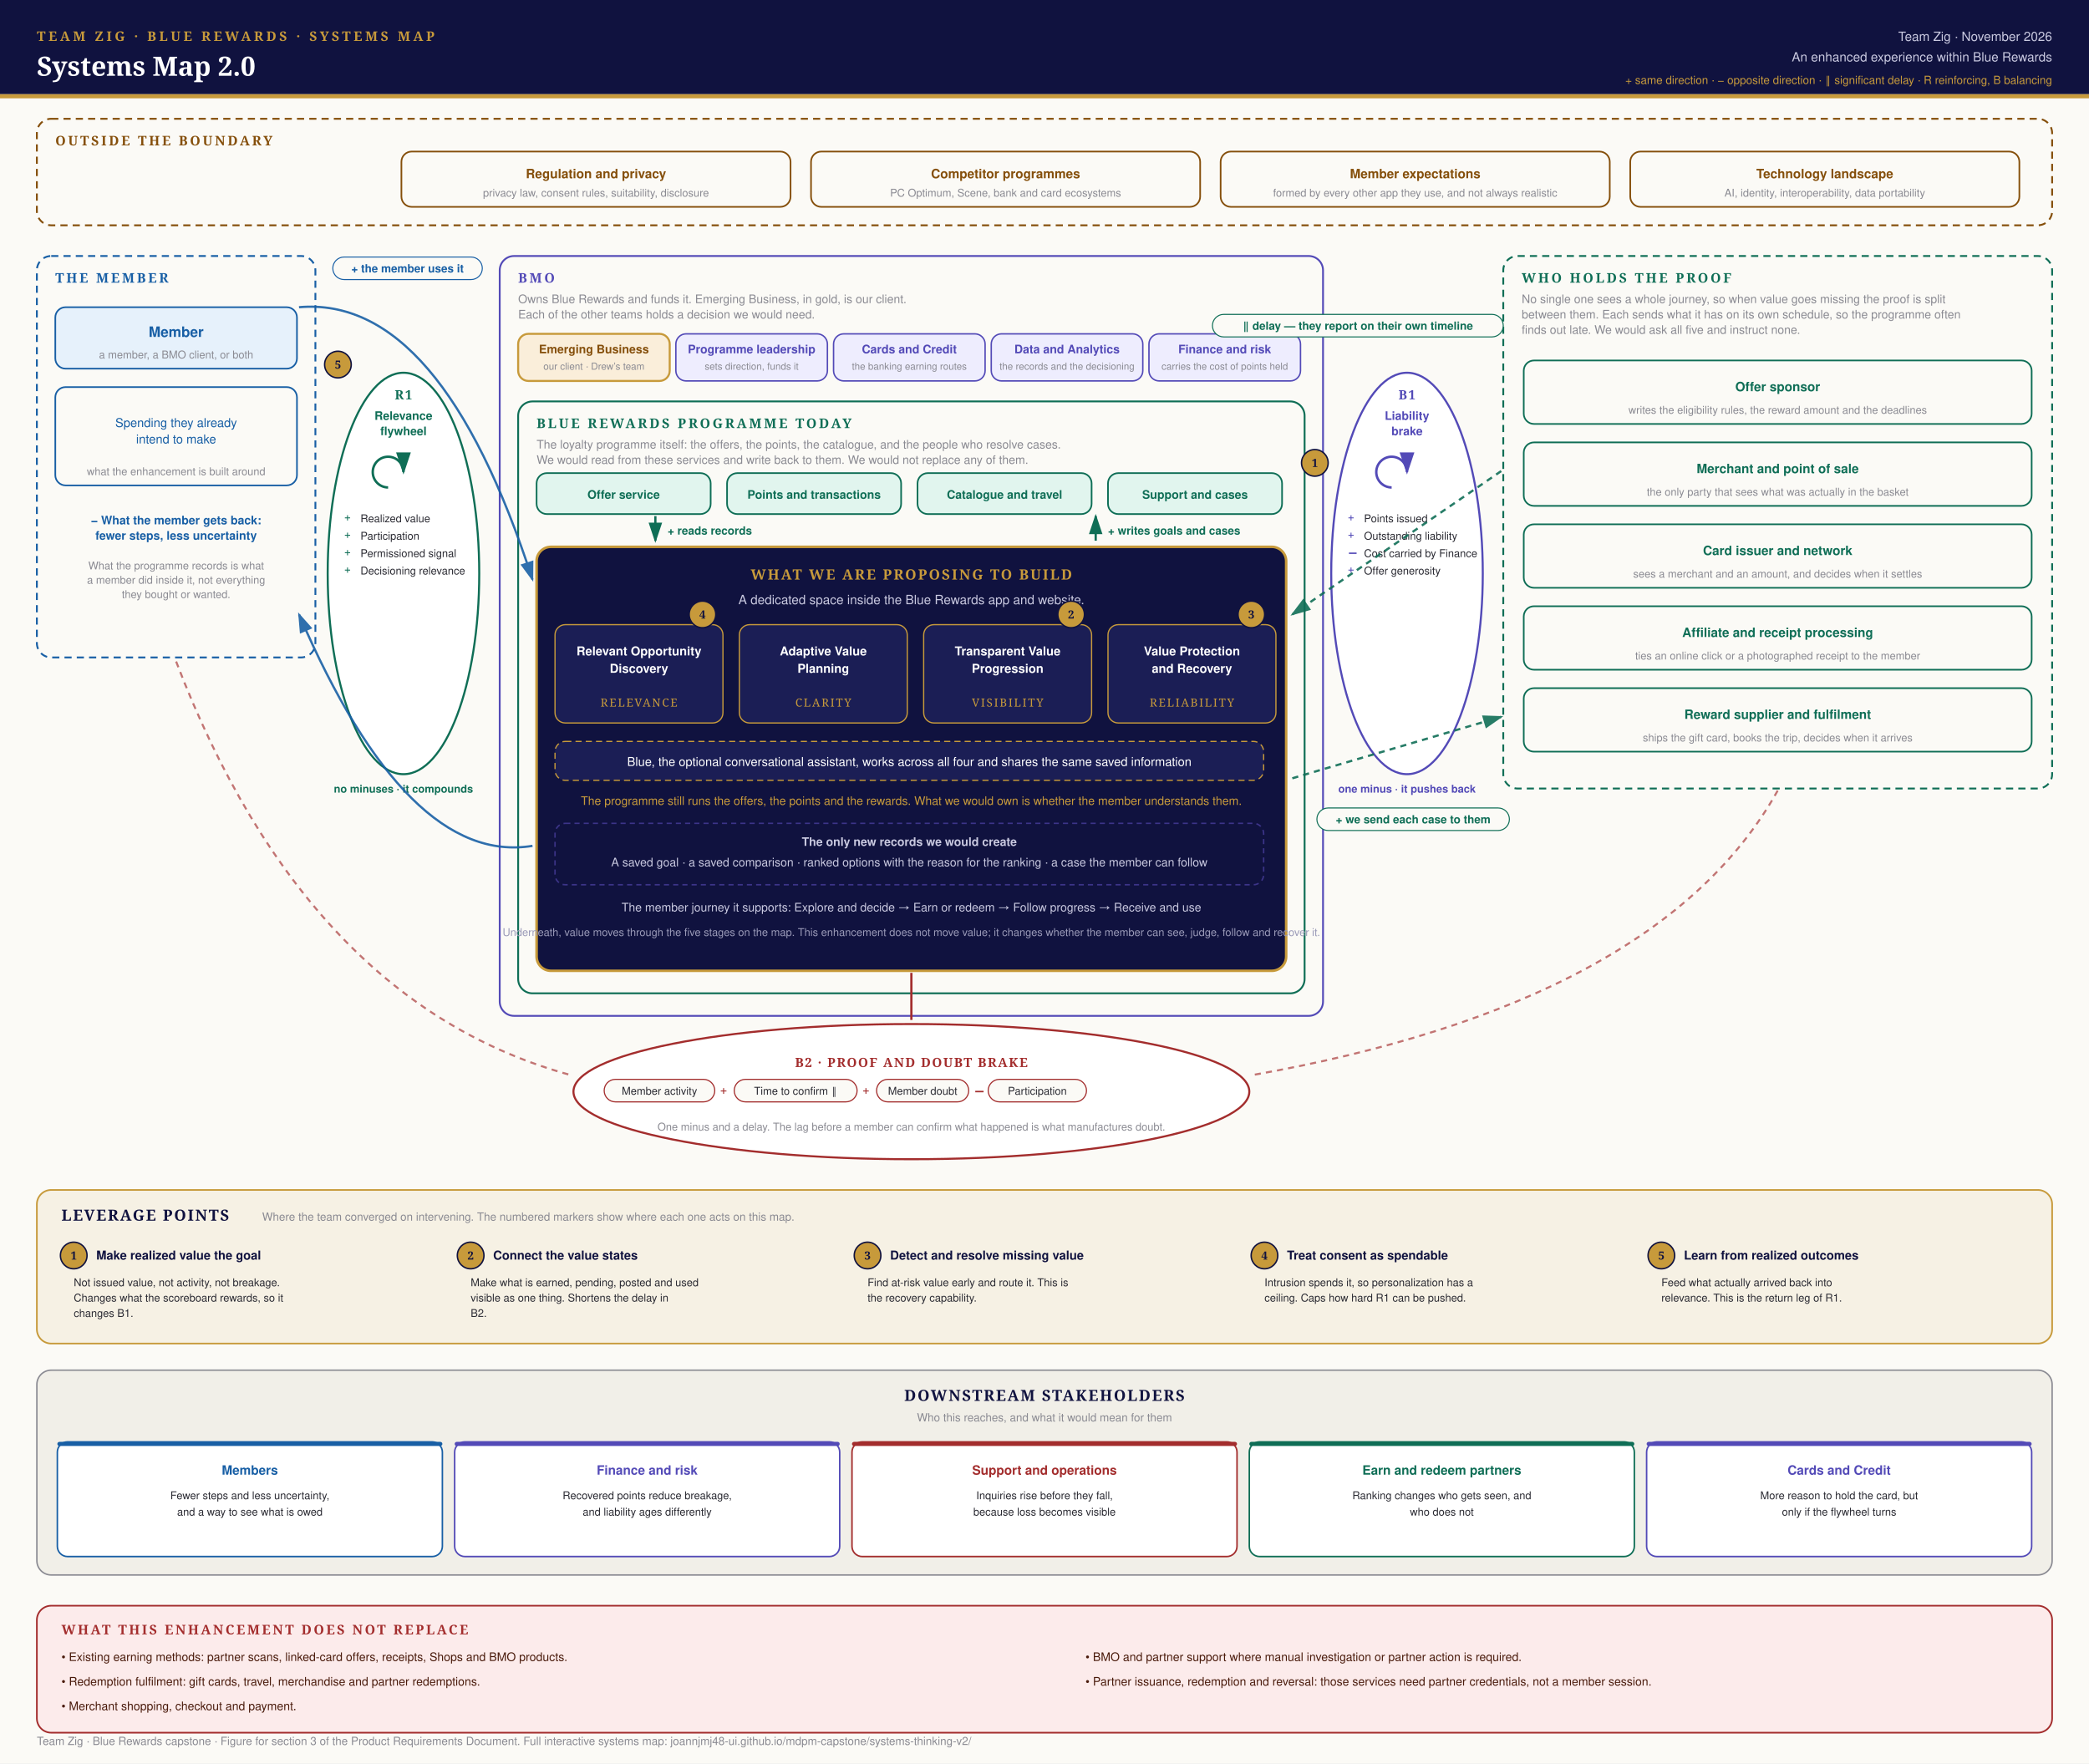
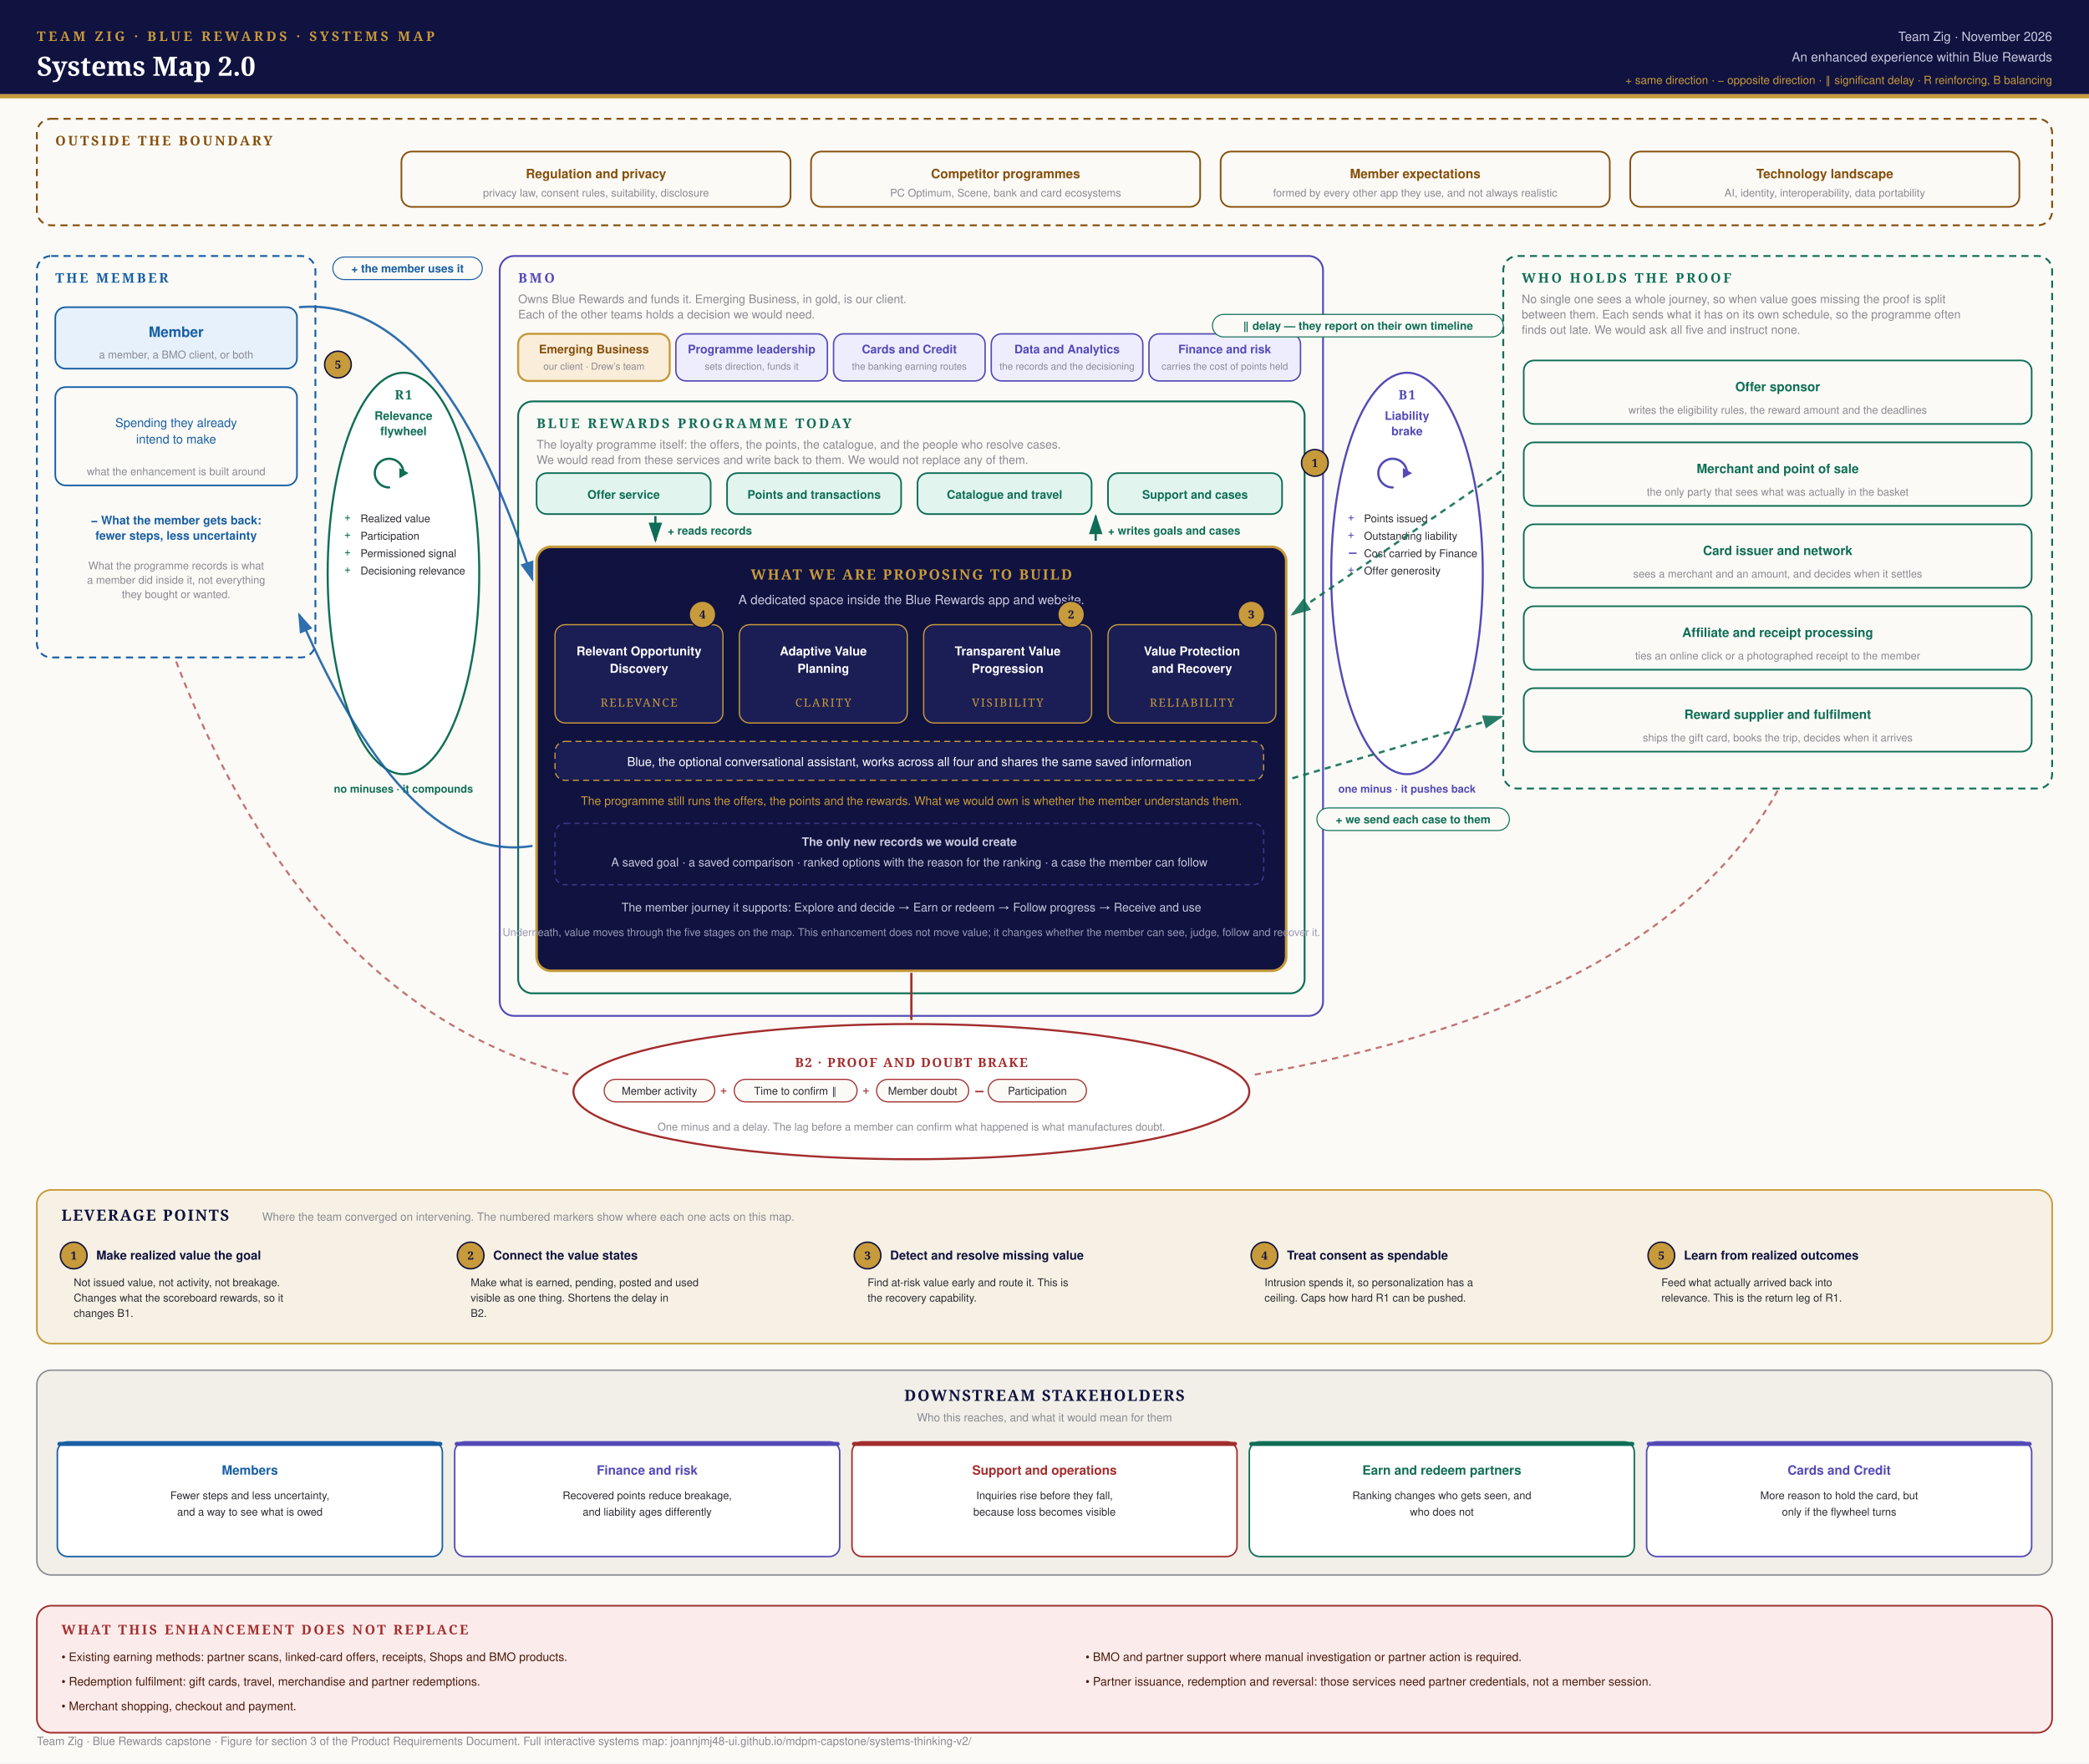
<svg xmlns="http://www.w3.org/2000/svg" width="2040" height="1722" viewBox="0 0 2040 1722">
  <defs>
    <marker id="ar_185FA5" markerWidth="10" markerHeight="10" refX="8" refY="3" orient="auto" markerUnits="strokeWidth">
      <path d="M0,0 L9,3 L0,6 Z" fill="#185FA5" />
    </marker>
    <marker id="ar_534AB7" markerWidth="10" markerHeight="10" refX="8" refY="3" orient="auto" markerUnits="strokeWidth">
      <path d="M0,0 L9,3 L0,6 Z" fill="#534AB7" />
    </marker>
    <marker id="ar_0F6E56" markerWidth="10" markerHeight="10" refX="8" refY="3" orient="auto" markerUnits="strokeWidth">
      <path d="M0,0 L9,3 L0,6 Z" fill="#0F6E56" />
    </marker>
    <marker id="ar_854F0B" markerWidth="10" markerHeight="10" refX="8" refY="3" orient="auto" markerUnits="strokeWidth">
      <path d="M0,0 L9,3 L0,6 Z" fill="#854F0B" />
    </marker>
    <marker id="ar_8a8a92" markerWidth="10" markerHeight="10" refX="8" refY="3" orient="auto" markerUnits="strokeWidth">
      <path d="M0,0 L9,3 L0,6 Z" fill="#8a8a92" />
    </marker>
    <marker id="ar_C79A3B" markerWidth="10" markerHeight="10" refX="8" refY="3" orient="auto" markerUnits="strokeWidth">
      <path d="M0,0 L9,3 L0,6 Z" fill="#C79A3B" />
    </marker>
    <marker id="ar_10123f" markerWidth="10" markerHeight="10" refX="8" refY="3" orient="auto" markerUnits="strokeWidth">
      <path d="M0,0 L9,3 L0,6 Z" fill="#10123f" />
    </marker>
  </defs>
  <rect width="2040" height="1722" fill="#fbfaf6" />
  <rect width="2040" height="92" fill="#10123f" />
  <rect y="92" width="2040" height="4" fill="#C79A3B" />
  <text x="36" y="40" font-family="Georgia,serif" font-size="13" fill="#C79A3B" letter-spacing="2.8" font-weight="700">TEAM ZIG  ·  BLUE REWARDS  ·  SYSTEMS MAP</text>
  <text x="36" y="74" font-family="Georgia,serif" font-size="26" fill="#ffffff" font-weight="700">Systems Map 2.0</text>
  <text x="2004" y="40" text-anchor="end" font-family="Helvetica,Arial,sans-serif" font-size="12.5" fill="#c9c9e0">Team Zig · November 2026</text>
  <text x="2004" y="60" text-anchor="end" font-family="Helvetica,Arial,sans-serif" font-size="12.5" fill="#c9c9e0">An enhanced experience within Blue Rewards</text>
  <text x="2004" y="82" text-anchor="end" font-family="Helvetica,Arial,sans-serif" font-size="11" fill="#C79A3B">+ same direction · − opposite direction · ‖ significant delay · R reinforcing, B balancing</text>
  <g transform="translate(0,0)">
    <rect x="36" y="116" width="1968" height="104" rx="14" fill="none" stroke="#854F0B" stroke-width="1.8" stroke-dasharray="7 5" />
    <text x="54" y="142" font-family="Georgia,serif" font-size="13" fill="#854F0B" font-weight="700" letter-spacing="2.2">OUTSIDE THE BOUNDARY</text>
    <rect x="392" y="148" width="380" height="54" rx="10" fill="#fbfaf6" stroke="#854F0B" stroke-width="1.6" />
    <text x="582.0" y="174.0" text-anchor="middle" font-family="Helvetica,Arial,sans-serif" font-size="12.5" fill="#854F0B" font-weight="700">Regulation and privacy</text>
    <text x="582.0" y="192" text-anchor="middle" font-family="Helvetica,Arial,sans-serif" font-size="10.5" fill="#8a8a92">privacy law, consent rules, suitability, disclosure</text>
    <rect x="792" y="148" width="380" height="54" rx="10" fill="#fbfaf6" stroke="#854F0B" stroke-width="1.6" />
    <text x="982.0" y="174.0" text-anchor="middle" font-family="Helvetica,Arial,sans-serif" font-size="12.5" fill="#854F0B" font-weight="700">Competitor programmes</text>
    <text x="982.0" y="192" text-anchor="middle" font-family="Helvetica,Arial,sans-serif" font-size="10.5" fill="#8a8a92">PC Optimum, Scene, bank and card ecosystems</text>
    <rect x="1192" y="148" width="380" height="54" rx="10" fill="#fbfaf6" stroke="#854F0B" stroke-width="1.6" />
    <text x="1382.0" y="174.0" text-anchor="middle" font-family="Helvetica,Arial,sans-serif" font-size="12.5" fill="#854F0B" font-weight="700">Member expectations</text>
    <text x="1382.0" y="192" text-anchor="middle" font-family="Helvetica,Arial,sans-serif" font-size="10.5" fill="#8a8a92">formed by every other app they use, and not always realistic</text>
    <rect x="1592" y="148" width="380" height="54" rx="10" fill="#fbfaf6" stroke="#854F0B" stroke-width="1.6" />
    <text x="1782.0" y="174.0" text-anchor="middle" font-family="Helvetica,Arial,sans-serif" font-size="12.5" fill="#854F0B" font-weight="700">Technology landscape</text>
    <text x="1782.0" y="192" text-anchor="middle" font-family="Helvetica,Arial,sans-serif" font-size="10.5" fill="#8a8a92">AI, identity, interoperability, data portability</text>
    <rect x="36" y="250" width="272" height="392" rx="14" fill="none" stroke="#185FA5" stroke-width="1.8" stroke-dasharray="7 5" />
    <text x="54" y="276" font-family="Georgia,serif" font-size="13" fill="#185FA5" font-weight="700" letter-spacing="2.2">THE MEMBER</text>
    <rect x="54" y="300" width="236" height="60" rx="10" fill="#E6F1FB" stroke="#185FA5" stroke-width="1.6" />
    <text x="172.0" y="329.0" text-anchor="middle" font-family="Helvetica,Arial,sans-serif" font-size="14" fill="#185FA5" font-weight="700">Member</text>
    <text x="172.0" y="350" text-anchor="middle" font-family="Helvetica,Arial,sans-serif" font-size="10.5" fill="#8a8a92">a member, a BMO client, or both</text>
    <rect x="54" y="378" width="236" height="96" rx="10" fill="#fbfaf6" stroke="#185FA5" stroke-width="1.6" />
    <text x="172.0" y="417.0" text-anchor="middle" font-family="Helvetica,Arial,sans-serif" font-size="12" fill="#185FA5" font-weight="400">Spending they already</text>
    <text x="172.0" y="433.0" text-anchor="middle" font-family="Helvetica,Arial,sans-serif" font-size="12" fill="#185FA5" font-weight="400">intend to make</text>
    <text x="172.0" y="464" text-anchor="middle" font-family="Helvetica,Arial,sans-serif" font-size="10.5" fill="#8a8a92">what the enhancement is built around</text>
    <text x="172" y="512" text-anchor="middle" font-family="Helvetica,Arial,sans-serif" font-size="11.5" fill="#185FA5" font-weight="700">−  What the member gets back:</text>
    <text x="172" y="527" text-anchor="middle" font-family="Helvetica,Arial,sans-serif" font-size="11.5" fill="#185FA5" font-weight="700">fewer steps, less uncertainty</text>
    <text x="172" y="556" text-anchor="middle" font-family="Helvetica,Arial,sans-serif" font-size="10.5" fill="#8a8a92">What the programme records is what</text>
    <text x="172" y="570" text-anchor="middle" font-family="Helvetica,Arial,sans-serif" font-size="10.5" fill="#8a8a92">a member did inside it, not everything</text>
    <text x="172" y="584" text-anchor="middle" font-family="Helvetica,Arial,sans-serif" font-size="10.5" fill="#8a8a92">they bought or wanted.</text>
    <ellipse cx="394" cy="560" rx="74" ry="196" fill="#ffffff" stroke="#0F6E56" stroke-width="2" />
    <text x="394" y="390" text-anchor="middle" font-family="Georgia,serif" font-size="12.5" fill="#0F6E56" font-weight="700" letter-spacing="1.2">R1</text>
    <text x="394" y="410" text-anchor="middle" font-family="Helvetica,Arial,sans-serif" font-size="11.5" fill="#0F6E56" font-weight="700">Relevance</text>
    <text x="394" y="425" text-anchor="middle" font-family="Helvetica,Arial,sans-serif" font-size="11.5" fill="#0F6E56" font-weight="700">flywheel</text>
-     <path d="M379,476 A 15 15 0 1 1 394,461" fill="none" stroke="#0F6E56" stroke-width="2.4" marker-end="url(#ar_0F6E56)" />
+     <path d="M380,476 A 14 14 0 1 1 394,462" fill="none" stroke="#0F6E56" stroke-width="2.2" stroke-linecap="round" />
+     <path d="M390,457 L399,462 L390,467 Z" fill="#0F6E56" />
    <text x="336" y="510" font-family="Georgia,serif" font-size="12" fill="#0F6E56" font-weight="700">+</text>
    <text x="352" y="510" font-family="Helvetica,Arial,sans-serif" font-size="10.5" fill="#2b2b33">Realized value</text>
    <text x="336" y="527" font-family="Georgia,serif" font-size="12" fill="#0F6E56" font-weight="700">+</text>
    <text x="352" y="527" font-family="Helvetica,Arial,sans-serif" font-size="10.5" fill="#2b2b33">Participation</text>
    <text x="336" y="544" font-family="Georgia,serif" font-size="12" fill="#0F6E56" font-weight="700">+</text>
    <text x="352" y="544" font-family="Helvetica,Arial,sans-serif" font-size="10.5" fill="#2b2b33">Permissioned signal</text>
    <text x="336" y="561" font-family="Georgia,serif" font-size="12" fill="#0F6E56" font-weight="700">+</text>
    <text x="352" y="561" font-family="Helvetica,Arial,sans-serif" font-size="10.5" fill="#2b2b33">Decisioning relevance</text>
    <text x="394" y="774" text-anchor="middle" font-family="Helvetica,Arial,sans-serif" font-size="10.5" fill="#0F6E56" font-weight="700">no minuses · it compounds</text>
    <rect x="488" y="250" width="804" height="742" rx="14" fill="none" stroke="#534AB7" stroke-width="1.8" />
    <text x="506" y="276" font-family="Georgia,serif" font-size="13" fill="#534AB7" font-weight="700" letter-spacing="2.2">BMO</text>
    <text x="506" y="296" font-family="Helvetica,Arial,sans-serif" font-size="11.5" fill="#8a8a92">Owns Blue Rewards and funds it. Emerging Business, in gold, is our client.</text>
    <text x="506" y="311" font-family="Helvetica,Arial,sans-serif" font-size="11.5" fill="#8a8a92">Each of the other teams holds a decision we would need.</text>
    <rect x="506" y="326" width="148" height="46" rx="10" fill="#FAEEDA" stroke="#C79A3B" stroke-width="2" />
    <text x="580" y="345" text-anchor="middle" font-family="Helvetica,Arial,sans-serif" font-size="11.5" fill="#854F0B" font-weight="700">Emerging Business</text>
    <text x="580" y="361" text-anchor="middle" font-family="Helvetica,Arial,sans-serif" font-size="9.5" fill="#8a8a92">our client · Drew’s team</text>
    <rect x="660" y="326" width="148" height="46" rx="10" fill="#EEEDFE" stroke="#534AB7" stroke-width="1.4" />
    <text x="734" y="345" text-anchor="middle" font-family="Helvetica,Arial,sans-serif" font-size="11.5" fill="#534AB7" font-weight="700">Programme leadership</text>
    <text x="734" y="361" text-anchor="middle" font-family="Helvetica,Arial,sans-serif" font-size="9.5" fill="#8a8a92">sets direction, funds it</text>
    <rect x="814" y="326" width="148" height="46" rx="10" fill="#EEEDFE" stroke="#534AB7" stroke-width="1.4" />
    <text x="888" y="345" text-anchor="middle" font-family="Helvetica,Arial,sans-serif" font-size="11.5" fill="#534AB7" font-weight="700">Cards and Credit</text>
    <text x="888" y="361" text-anchor="middle" font-family="Helvetica,Arial,sans-serif" font-size="9.5" fill="#8a8a92">the banking earning routes</text>
    <rect x="968" y="326" width="148" height="46" rx="10" fill="#EEEDFE" stroke="#534AB7" stroke-width="1.4" />
    <text x="1042" y="345" text-anchor="middle" font-family="Helvetica,Arial,sans-serif" font-size="11.5" fill="#534AB7" font-weight="700">Data and Analytics</text>
    <text x="1042" y="361" text-anchor="middle" font-family="Helvetica,Arial,sans-serif" font-size="9.5" fill="#8a8a92">the records and the decisioning</text>
    <rect x="1122" y="326" width="148" height="46" rx="10" fill="#EEEDFE" stroke="#534AB7" stroke-width="1.4" />
    <text x="1196" y="345" text-anchor="middle" font-family="Helvetica,Arial,sans-serif" font-size="11.5" fill="#534AB7" font-weight="700">Finance and risk</text>
    <text x="1196" y="361" text-anchor="middle" font-family="Helvetica,Arial,sans-serif" font-size="9.5" fill="#8a8a92">carries the cost of points held</text>
    <rect x="506" y="392" width="768" height="578" rx="14" fill="none" stroke="#0F6E56" stroke-width="1.8" />
    <text x="524" y="418" font-family="Georgia,serif" font-size="13" fill="#0F6E56" font-weight="700" letter-spacing="2.2">BLUE REWARDS PROGRAMME TODAY</text>
    <text x="524" y="438" font-family="Helvetica,Arial,sans-serif" font-size="11.5" fill="#8a8a92">The loyalty programme itself: the offers, the points, the catalogue, and the people who resolve cases.</text>
    <text x="524" y="453" font-family="Helvetica,Arial,sans-serif" font-size="11.5" fill="#8a8a92">We would read from these services and write back to them. We would not replace any of them.</text>
    <rect x="524" y="462" width="170" height="40" rx="10" fill="#E1F5EE" stroke="#0F6E56" stroke-width="1.6" />
    <text x="609.0" y="487.0" text-anchor="middle" font-family="Helvetica,Arial,sans-serif" font-size="11.5" fill="#0F6E56" font-weight="700">Offer service</text>
    <rect x="710" y="462" width="170" height="40" rx="10" fill="#E1F5EE" stroke="#0F6E56" stroke-width="1.6" />
    <text x="795.0" y="487.0" text-anchor="middle" font-family="Helvetica,Arial,sans-serif" font-size="11.5" fill="#0F6E56" font-weight="700">Points and transactions</text>
    <rect x="896" y="462" width="170" height="40" rx="10" fill="#E1F5EE" stroke="#0F6E56" stroke-width="1.6" />
    <text x="981.0" y="487.0" text-anchor="middle" font-family="Helvetica,Arial,sans-serif" font-size="11.5" fill="#0F6E56" font-weight="700">Catalogue and travel</text>
    <rect x="1082" y="462" width="170" height="40" rx="10" fill="#E1F5EE" stroke="#0F6E56" stroke-width="1.6" />
    <text x="1167.0" y="487.0" text-anchor="middle" font-family="Helvetica,Arial,sans-serif" font-size="11.5" fill="#0F6E56" font-weight="700">Support and cases</text>
    <rect x="524" y="534" width="732" height="414" rx="14" fill="#10123f" stroke="#C79A3B" stroke-width="2.5" />
    <text x="890" y="566" text-anchor="middle" font-family="Georgia,serif" font-size="14" fill="#C79A3B" font-weight="700" letter-spacing="1.6">WHAT WE ARE PROPOSING TO BUILD</text>
    <text x="890" y="590" text-anchor="middle" font-family="Helvetica,Arial,sans-serif" font-size="12.5" fill="#c9c9e0">A dedicated space inside the Blue Rewards app and website.</text>
    <rect x="542" y="610" width="164" height="96" rx="10" fill="#1b1e55" stroke="#C79A3B" stroke-width="1.2" />
    <text x="624" y="640" text-anchor="middle" font-family="Helvetica,Arial,sans-serif" font-size="12" fill="#ffffff" font-weight="700">Relevant Opportunity</text>
    <text x="624" y="657" text-anchor="middle" font-family="Helvetica,Arial,sans-serif" font-size="12" fill="#ffffff" font-weight="700">Discovery</text>
    <text x="624" y="690" text-anchor="middle" font-family="Georgia,serif" font-size="11" fill="#C79A3B" letter-spacing="1.4">RELEVANCE</text>
    <rect x="722" y="610" width="164" height="96" rx="10" fill="#1b1e55" stroke="#C79A3B" stroke-width="1.2" />
    <text x="804" y="640" text-anchor="middle" font-family="Helvetica,Arial,sans-serif" font-size="12" fill="#ffffff" font-weight="700">Adaptive Value</text>
    <text x="804" y="657" text-anchor="middle" font-family="Helvetica,Arial,sans-serif" font-size="12" fill="#ffffff" font-weight="700">Planning</text>
    <text x="804" y="690" text-anchor="middle" font-family="Georgia,serif" font-size="11" fill="#C79A3B" letter-spacing="1.4">CLARITY</text>
    <rect x="902" y="610" width="164" height="96" rx="10" fill="#1b1e55" stroke="#C79A3B" stroke-width="1.2" />
    <text x="984" y="640" text-anchor="middle" font-family="Helvetica,Arial,sans-serif" font-size="12" fill="#ffffff" font-weight="700">Transparent Value</text>
    <text x="984" y="657" text-anchor="middle" font-family="Helvetica,Arial,sans-serif" font-size="12" fill="#ffffff" font-weight="700">Progression</text>
    <text x="984" y="690" text-anchor="middle" font-family="Georgia,serif" font-size="11" fill="#C79A3B" letter-spacing="1.4">VISIBILITY</text>
    <rect x="1082" y="610" width="164" height="96" rx="10" fill="#1b1e55" stroke="#C79A3B" stroke-width="1.2" />
    <text x="1164" y="640" text-anchor="middle" font-family="Helvetica,Arial,sans-serif" font-size="12" fill="#ffffff" font-weight="700">Value Protection</text>
    <text x="1164" y="657" text-anchor="middle" font-family="Helvetica,Arial,sans-serif" font-size="12" fill="#ffffff" font-weight="700">and Recovery</text>
    <text x="1164" y="690" text-anchor="middle" font-family="Georgia,serif" font-size="11" fill="#C79A3B" letter-spacing="1.4">RELIABILITY</text>
    <rect x="542" y="724" width="692" height="38" rx="10" fill="#1b1e55" stroke="#C79A3B" stroke-width="1.2" stroke-dasharray="6 4" />
    <text x="888" y="748" text-anchor="middle" font-family="Helvetica,Arial,sans-serif" font-size="12" fill="#ffffff">Blue, the optional conversational assistant, works across all four and shares the same saved information</text>
    <text x="890" y="786" text-anchor="middle" font-family="Helvetica,Arial,sans-serif" font-size="11.5" fill="#C79A3B">The programme still runs the offers, the points and the rewards. What we would own is whether the member understands them.</text>
    <rect x="542" y="804" width="692" height="60" rx="10" fill="none" stroke="#3C3489" stroke-width="1.4" stroke-dasharray="5 4" />
    <text x="888" y="826" text-anchor="middle" font-family="Helvetica,Arial,sans-serif" font-size="11.5" fill="#c9c9e0" font-weight="700">The only new records we would create</text>
    <text x="888" y="846" text-anchor="middle" font-family="Helvetica,Arial,sans-serif" font-size="11.5" fill="#c9c9e0">A saved goal · a saved comparison · ranked options with the reason for the ranking · a case the member can follow</text>
    <text x="890" y="890" text-anchor="middle" font-family="Helvetica,Arial,sans-serif" font-size="11.5" fill="#c9c9e0">The member journey it supports:  Explore and decide  →  Earn or redeem  →  Follow progress  →  Receive and use</text>
    <text x="890" y="914" text-anchor="middle" font-family="Helvetica,Arial,sans-serif" font-size="10.5" fill="#9a9ab8">Underneath, value moves through the five stages on the map. This enhancement does not move value; it changes whether the member can see, judge, follow and recover it.</text>
    <ellipse cx="1374" cy="560" rx="74" ry="196" fill="#ffffff" stroke="#534AB7" stroke-width="2" />
    <text x="1374" y="390" text-anchor="middle" font-family="Georgia,serif" font-size="12.5" fill="#534AB7" font-weight="700" letter-spacing="1.2">B1</text>
    <text x="1374" y="410" text-anchor="middle" font-family="Helvetica,Arial,sans-serif" font-size="11.5" fill="#534AB7" font-weight="700">Liability</text>
    <text x="1374" y="425" text-anchor="middle" font-family="Helvetica,Arial,sans-serif" font-size="11.5" fill="#534AB7" font-weight="700">brake</text>
-     <path d="M1359,476 A 15 15 0 1 1 1374,461" fill="none" stroke="#534AB7" stroke-width="2.4" marker-end="url(#ar_534AB7)" />
+     <path d="M1360,476 A 14 14 0 1 1 1374,462" fill="none" stroke="#534AB7" stroke-width="2.2" stroke-linecap="round" />
+     <path d="M1370,457 L1379,462 L1370,467 Z" fill="#534AB7" />
    <text x="1316" y="510" font-family="Georgia,serif" font-size="12" fill="#534AB7" font-weight="700">+</text>
    <text x="1332" y="510" font-family="Helvetica,Arial,sans-serif" font-size="10.5" fill="#2b2b33">Points issued</text>
    <text x="1316" y="527" font-family="Georgia,serif" font-size="12" fill="#534AB7" font-weight="700">+</text>
    <text x="1332" y="527" font-family="Helvetica,Arial,sans-serif" font-size="10.5" fill="#2b2b33">Outstanding liability</text>
    <text x="1316" y="544" font-family="Georgia,serif" font-size="12" fill="#534AB7" font-weight="700">−</text>
    <text x="1332" y="544" font-family="Helvetica,Arial,sans-serif" font-size="10.5" fill="#2b2b33">Cost carried by Finance</text>
    <text x="1316" y="561" font-family="Georgia,serif" font-size="12" fill="#534AB7" font-weight="700">+</text>
    <text x="1332" y="561" font-family="Helvetica,Arial,sans-serif" font-size="10.5" fill="#2b2b33">Offer generosity</text>
    <text x="1374" y="774" text-anchor="middle" font-family="Helvetica,Arial,sans-serif" font-size="10.5" fill="#534AB7" font-weight="700">one minus · it pushes back</text>
    <rect x="1468" y="250" width="536" height="520" rx="14" fill="none" stroke="#0F6E56" stroke-width="1.8" stroke-dasharray="7 5" />
    <text x="1486" y="276" font-family="Georgia,serif" font-size="13" fill="#0F6E56" font-weight="700" letter-spacing="2.2">WHO HOLDS THE PROOF</text>
    <text x="1486" y="296" font-family="Helvetica,Arial,sans-serif" font-size="11.5" fill="#8a8a92">No single one sees a whole journey, so when value goes missing the proof is split</text>
    <text x="1486" y="311" font-family="Helvetica,Arial,sans-serif" font-size="11.5" fill="#8a8a92">between them. Each sends what it has on its own schedule, so the programme often</text>
    <text x="1486" y="326" font-family="Helvetica,Arial,sans-serif" font-size="11.5" fill="#8a8a92">finds out late. We would ask all five and instruct none.</text>
    <rect x="1488" y="352" width="496" height="62" rx="10" fill="#fbfaf6" stroke="#0F6E56" stroke-width="1.6" />
    <text x="1736.0" y="382.0" text-anchor="middle" font-family="Helvetica,Arial,sans-serif" font-size="12.5" fill="#0F6E56" font-weight="700">Offer sponsor</text>
    <text x="1736.0" y="404" text-anchor="middle" font-family="Helvetica,Arial,sans-serif" font-size="10.5" fill="#8a8a92">writes the eligibility rules, the reward amount and the deadlines</text>
    <rect x="1488" y="432" width="496" height="62" rx="10" fill="#fbfaf6" stroke="#0F6E56" stroke-width="1.6" />
    <text x="1736.0" y="462.0" text-anchor="middle" font-family="Helvetica,Arial,sans-serif" font-size="12.5" fill="#0F6E56" font-weight="700">Merchant and point of sale</text>
    <text x="1736.0" y="484" text-anchor="middle" font-family="Helvetica,Arial,sans-serif" font-size="10.5" fill="#8a8a92">the only party that sees what was actually in the basket</text>
    <rect x="1488" y="512" width="496" height="62" rx="10" fill="#fbfaf6" stroke="#0F6E56" stroke-width="1.6" />
    <text x="1736.0" y="542.0" text-anchor="middle" font-family="Helvetica,Arial,sans-serif" font-size="12.5" fill="#0F6E56" font-weight="700">Card issuer and network</text>
    <text x="1736.0" y="564" text-anchor="middle" font-family="Helvetica,Arial,sans-serif" font-size="10.5" fill="#8a8a92">sees a merchant and an amount, and decides when it settles</text>
    <rect x="1488" y="592" width="496" height="62" rx="10" fill="#fbfaf6" stroke="#0F6E56" stroke-width="1.6" />
    <text x="1736.0" y="622.0" text-anchor="middle" font-family="Helvetica,Arial,sans-serif" font-size="12.5" fill="#0F6E56" font-weight="700">Affiliate and receipt processing</text>
    <text x="1736.0" y="644" text-anchor="middle" font-family="Helvetica,Arial,sans-serif" font-size="10.5" fill="#8a8a92">ties an online click or a photographed receipt to the member</text>
    <rect x="1488" y="672" width="496" height="62" rx="10" fill="#fbfaf6" stroke="#0F6E56" stroke-width="1.6" />
    <text x="1736.0" y="702.0" text-anchor="middle" font-family="Helvetica,Arial,sans-serif" font-size="12.5" fill="#0F6E56" font-weight="700">Reward supplier and fulfilment</text>
    <text x="1736.0" y="724" text-anchor="middle" font-family="Helvetica,Arial,sans-serif" font-size="10.5" fill="#8a8a92">ships the gift card, books the trip, decides when it arrives</text>
    <path d="M292,300 Q430,288 520,566" fill="none" stroke="#185FA5" stroke-width="2.2" marker-end="url(#ar_185FA5)" opacity="0.9" />
    <rect x="325.0" y="251" width="146.0" height="22" rx="11" fill="#fbfaf6" stroke="#185FA5" stroke-width="1" />
    <text x="398" y="266" text-anchor="middle" font-family="Helvetica,Arial,sans-serif" font-size="11" fill="#185FA5" font-weight="700">+  the member uses it</text>
    <path d="M520,826 Q398,846 292,600" fill="none" stroke="#185FA5" stroke-width="2.2" marker-end="url(#ar_185FA5)" opacity="0.9" />
    <line x1="640" y1="504" x2="640" y2="528" stroke="#0F6E56" stroke-width="2.2" marker-end="url(#ar_0F6E56)" />
    <text x="652" y="522" font-family="Helvetica,Arial,sans-serif" font-size="11" fill="#0F6E56" font-weight="700">+  reads records</text>
    <line x1="1070" y1="528" x2="1070" y2="504" stroke="#0F6E56" stroke-width="2.2" marker-end="url(#ar_0F6E56)" />
    <text x="1082" y="522" font-family="Helvetica,Arial,sans-serif" font-size="11" fill="#0F6E56" font-weight="700">+  writes goals and cases</text>
    <path d="M1466,460 L1262,600" fill="none" stroke="#0F6E56" stroke-width="2.2" stroke-dasharray="6 5" marker-end="url(#ar_0F6E56)" opacity="0.9" />
    <rect x="1184.0" y="307" width="284.0" height="22" rx="11" fill="#fbfaf6" stroke="#0F6E56" stroke-width="1" />
    <text x="1326" y="322" text-anchor="middle" font-family="Helvetica,Arial,sans-serif" font-size="11" fill="#0F6E56" font-weight="700">‖  delay — they report on their own timeline</text>
    <path d="M1262,760 L1466,700" fill="none" stroke="#0F6E56" stroke-width="2.2" stroke-dasharray="6 5" marker-end="url(#ar_0F6E56)" opacity="0.9" />
    <rect x="1286.0" y="789" width="188.0" height="22" rx="11" fill="#fbfaf6" stroke="#0F6E56" stroke-width="1" />
    <text x="1380" y="804" text-anchor="middle" font-family="Helvetica,Arial,sans-serif" font-size="11" fill="#0F6E56" font-weight="700">+  we send each case to them</text>
    <ellipse cx="890" cy="1066" rx="330" ry="66" fill="#ffffff" stroke="#A32D2D" stroke-width="2" />
    <text x="890" y="1042" text-anchor="middle" font-family="Georgia,serif" font-size="12.5" fill="#A32D2D" font-weight="700" letter-spacing="1.2">B2  ·  PROOF AND DOUBT BRAKE</text>
    <rect x="590" y="1054" width="108.0" height="22" rx="11" fill="#fbfaf6" stroke="#A32D2D" stroke-width="1.1" />
    <text x="644.0" y="1069" text-anchor="middle" font-family="Helvetica,Arial,sans-serif" font-size="10.5" fill="#2b2b33">Member activity</text>
    <text x="703.0" y="1070" font-family="Georgia,serif" font-size="13" fill="#A32D2D" font-weight="700">+</text>
    <rect x="717.0" y="1054" width="120.0" height="22" rx="11" fill="#fbfaf6" stroke="#A32D2D" stroke-width="1.1" />
    <text x="777.0" y="1069" text-anchor="middle" font-family="Helvetica,Arial,sans-serif" font-size="10.5" fill="#2b2b33">Time to confirm ‖</text>
    <text x="842.0" y="1070" font-family="Georgia,serif" font-size="13" fill="#A32D2D" font-weight="700">+</text>
    <rect x="856.0" y="1054" width="90.0" height="22" rx="11" fill="#fbfaf6" stroke="#A32D2D" stroke-width="1.1" />
    <text x="901.0" y="1069" text-anchor="middle" font-family="Helvetica,Arial,sans-serif" font-size="10.5" fill="#2b2b33">Member doubt</text>
    <text x="951.0" y="1070" font-family="Georgia,serif" font-size="13" fill="#A32D2D" font-weight="700">−</text>
    <rect x="965.0" y="1054" width="96.0" height="22" rx="11" fill="#fbfaf6" stroke="#A32D2D" stroke-width="1.1" />
    <text x="1013.0" y="1069" text-anchor="middle" font-family="Helvetica,Arial,sans-serif" font-size="10.5" fill="#2b2b33">Participation</text>
    <text x="890" y="1104" text-anchor="middle" font-family="Helvetica,Arial,sans-serif" font-size="10.5" fill="#8a8a92">One minus and a delay. The lag before a member can confirm what happened is what manufactures doubt.</text>
    <line x1="890" y1="950" x2="890" y2="996" stroke="#A32D2D" stroke-width="2.2" marker-end="url(#ar_A32D2D)" />
    <path d="M1736,772 Q1620,980 1222,1050" fill="none" stroke="#A32D2D" stroke-width="2" stroke-dasharray="6 5" marker-end="url(#ar_A32D2D)" opacity="0.65" />
    <path d="M172,646 Q300,980 558,1050" fill="none" stroke="#A32D2D" stroke-width="2" stroke-dasharray="6 5" marker-end="url(#ar_A32D2D)" opacity="0.65" />
    <circle cx="1284" cy="452" r="13" fill="#C79A3B" stroke="#10123f" stroke-width="1.4" />
    <text x="1284" y="456" text-anchor="middle" font-family="Georgia,serif" font-size="11" fill="#10123f" font-weight="700">1</text>
    <circle cx="1046" cy="600" r="13" fill="#C79A3B" stroke="#10123f" stroke-width="1.4" />
    <text x="1046" y="604" text-anchor="middle" font-family="Georgia,serif" font-size="11" fill="#10123f" font-weight="700">2</text>
    <circle cx="1222" cy="600" r="13" fill="#C79A3B" stroke="#10123f" stroke-width="1.4" />
    <text x="1222" y="604" text-anchor="middle" font-family="Georgia,serif" font-size="11" fill="#10123f" font-weight="700">3</text>
    <circle cx="686" cy="600" r="13" fill="#C79A3B" stroke="#10123f" stroke-width="1.4" />
    <text x="686" y="604" text-anchor="middle" font-family="Georgia,serif" font-size="11" fill="#10123f" font-weight="700">4</text>
    <circle cx="330" cy="356" r="13" fill="#C79A3B" stroke="#10123f" stroke-width="1.4" />
    <text x="330" y="360" text-anchor="middle" font-family="Georgia,serif" font-size="11" fill="#10123f" font-weight="700">5</text>
    <rect x="36" y="1162" width="1968" height="150" rx="14" fill="#F6F1E4" stroke="#C79A3B" stroke-width="1.6" />
    <text x="60" y="1192" font-family="Georgia,serif" font-size="15" fill="#10123f" font-weight="700" letter-spacing="1.4">LEVERAGE POINTS</text>
    <text x="256" y="1192" font-family="Helvetica,Arial,sans-serif" font-size="11" fill="#8a8a92">Where the team converged on intervening. The numbered markers show where each one acts on this map.</text>
    <circle cx="72.0" cy="1226" r="13" fill="#C79A3B" stroke="#10123f" stroke-width="1.4" />
    <text x="72.0" y="1230" text-anchor="middle" font-family="Georgia,serif" font-size="11" fill="#10123f" font-weight="700">1</text>
    <text x="94.0" y="1230" font-family="Helvetica,Arial,sans-serif" font-size="12" fill="#10123f" font-weight="700">Make realized value the goal</text>
    <text x="72.0" y="1256" font-family="Helvetica,Arial,sans-serif" font-size="10.5" fill="#2b2b33">Not issued value, not activity, not breakage.</text>
    <text x="72.0" y="1271" font-family="Helvetica,Arial,sans-serif" font-size="10.5" fill="#2b2b33">Changes what the scoreboard rewards, so it</text>
    <text x="72.0" y="1286" font-family="Helvetica,Arial,sans-serif" font-size="10.5" fill="#2b2b33">changes B1.</text>
    <circle cx="459.6" cy="1226" r="13" fill="#C79A3B" stroke="#10123f" stroke-width="1.4" />
    <text x="459.6" y="1230" text-anchor="middle" font-family="Georgia,serif" font-size="11" fill="#10123f" font-weight="700">2</text>
    <text x="481.6" y="1230" font-family="Helvetica,Arial,sans-serif" font-size="12" fill="#10123f" font-weight="700">Connect the value states</text>
    <text x="459.6" y="1256" font-family="Helvetica,Arial,sans-serif" font-size="10.5" fill="#2b2b33">Make what is earned, pending, posted and used</text>
    <text x="459.6" y="1271" font-family="Helvetica,Arial,sans-serif" font-size="10.5" fill="#2b2b33">visible as one thing. Shortens the delay in</text>
    <text x="459.6" y="1286" font-family="Helvetica,Arial,sans-serif" font-size="10.5" fill="#2b2b33">B2.</text>
    <circle cx="847.2" cy="1226" r="13" fill="#C79A3B" stroke="#10123f" stroke-width="1.4" />
    <text x="847.2" y="1230" text-anchor="middle" font-family="Georgia,serif" font-size="11" fill="#10123f" font-weight="700">3</text>
    <text x="869.2" y="1230" font-family="Helvetica,Arial,sans-serif" font-size="12" fill="#10123f" font-weight="700">Detect and resolve missing value</text>
    <text x="847.2" y="1256" font-family="Helvetica,Arial,sans-serif" font-size="10.5" fill="#2b2b33">Find at-risk value early and route it. This is</text>
    <text x="847.2" y="1271" font-family="Helvetica,Arial,sans-serif" font-size="10.5" fill="#2b2b33">the recovery capability.</text>
    <circle cx="1234.8" cy="1226" r="13" fill="#C79A3B" stroke="#10123f" stroke-width="1.4" />
    <text x="1234.8" y="1230" text-anchor="middle" font-family="Georgia,serif" font-size="11" fill="#10123f" font-weight="700">4</text>
    <text x="1256.8" y="1230" font-family="Helvetica,Arial,sans-serif" font-size="12" fill="#10123f" font-weight="700">Treat consent as spendable</text>
    <text x="1234.8" y="1256" font-family="Helvetica,Arial,sans-serif" font-size="10.5" fill="#2b2b33">Intrusion spends it, so personalization has a</text>
    <text x="1234.8" y="1271" font-family="Helvetica,Arial,sans-serif" font-size="10.5" fill="#2b2b33">ceiling. Caps how hard R1 can be pushed.</text>
    <circle cx="1622.4" cy="1226" r="13" fill="#C79A3B" stroke="#10123f" stroke-width="1.4" />
    <text x="1622.4" y="1230" text-anchor="middle" font-family="Georgia,serif" font-size="11" fill="#10123f" font-weight="700">5</text>
    <text x="1644.4" y="1230" font-family="Helvetica,Arial,sans-serif" font-size="12" fill="#10123f" font-weight="700">Learn from realized outcomes</text>
    <text x="1622.4" y="1256" font-family="Helvetica,Arial,sans-serif" font-size="10.5" fill="#2b2b33">Feed what actually arrived back into</text>
    <text x="1622.4" y="1271" font-family="Helvetica,Arial,sans-serif" font-size="10.5" fill="#2b2b33">relevance. This is the return leg of R1.</text>
    <rect x="36" y="1338" width="1968" height="200" rx="14" fill="#F1EFE8" stroke="#8a8a92" stroke-width="1.4" />
    <text x="1020.0" y="1368" text-anchor="middle" font-family="Georgia,serif" font-size="15" fill="#10123f" font-weight="700" letter-spacing="1.4">DOWNSTREAM STAKEHOLDERS</text>
    <text x="1020.0" y="1388" text-anchor="middle" font-family="Helvetica,Arial,sans-serif" font-size="11" fill="#8a8a92">Who this reaches, and what it would mean for them</text>
    <rect x="56.0" y="1408" width="376.0" height="112" rx="10" fill="#ffffff" stroke="#185FA5" stroke-width="1.5" />
    <rect x="56.0" y="1408" width="376.0" height="4" rx="2" fill="#185FA5" />
    <text x="244.0" y="1440" text-anchor="middle" font-family="Helvetica,Arial,sans-serif" font-size="12.5" fill="#185FA5" font-weight="700">Members</text>
    <text x="244.0" y="1464" text-anchor="middle" font-family="Helvetica,Arial,sans-serif" font-size="10.5" fill="#2b2b33">Fewer steps and less uncertainty,</text>
    <text x="244.0" y="1480" text-anchor="middle" font-family="Helvetica,Arial,sans-serif" font-size="10.5" fill="#2b2b33">and a way to see what is owed</text>
    <rect x="444.0" y="1408" width="376.0" height="112" rx="10" fill="#ffffff" stroke="#534AB7" stroke-width="1.5" />
    <rect x="444.0" y="1408" width="376.0" height="4" rx="2" fill="#534AB7" />
    <text x="632.0" y="1440" text-anchor="middle" font-family="Helvetica,Arial,sans-serif" font-size="12.5" fill="#534AB7" font-weight="700">Finance and risk</text>
    <text x="632.0" y="1464" text-anchor="middle" font-family="Helvetica,Arial,sans-serif" font-size="10.5" fill="#2b2b33">Recovered points reduce breakage,</text>
    <text x="632.0" y="1480" text-anchor="middle" font-family="Helvetica,Arial,sans-serif" font-size="10.5" fill="#2b2b33">and liability ages differently</text>
    <rect x="832.0" y="1408" width="376.0" height="112" rx="10" fill="#ffffff" stroke="#A32D2D" stroke-width="1.5" />
    <rect x="832.0" y="1408" width="376.0" height="4" rx="2" fill="#A32D2D" />
    <text x="1020.0" y="1440" text-anchor="middle" font-family="Helvetica,Arial,sans-serif" font-size="12.5" fill="#A32D2D" font-weight="700">Support and operations</text>
    <text x="1020.0" y="1464" text-anchor="middle" font-family="Helvetica,Arial,sans-serif" font-size="10.5" fill="#2b2b33">Inquiries rise before they fall,</text>
    <text x="1020.0" y="1480" text-anchor="middle" font-family="Helvetica,Arial,sans-serif" font-size="10.5" fill="#2b2b33">because loss becomes visible</text>
    <rect x="1220.0" y="1408" width="376.0" height="112" rx="10" fill="#ffffff" stroke="#0F6E56" stroke-width="1.5" />
    <rect x="1220.0" y="1408" width="376.0" height="4" rx="2" fill="#0F6E56" />
    <text x="1408.0" y="1440" text-anchor="middle" font-family="Helvetica,Arial,sans-serif" font-size="12.5" fill="#0F6E56" font-weight="700">Earn and redeem partners</text>
    <text x="1408.0" y="1464" text-anchor="middle" font-family="Helvetica,Arial,sans-serif" font-size="10.5" fill="#2b2b33">Ranking changes who gets seen, and</text>
    <text x="1408.0" y="1480" text-anchor="middle" font-family="Helvetica,Arial,sans-serif" font-size="10.5" fill="#2b2b33">who does not</text>
    <rect x="1608.0" y="1408" width="376.0" height="112" rx="10" fill="#ffffff" stroke="#534AB7" stroke-width="1.5" />
    <rect x="1608.0" y="1408" width="376.0" height="4" rx="2" fill="#534AB7" />
    <text x="1796.0" y="1440" text-anchor="middle" font-family="Helvetica,Arial,sans-serif" font-size="12.5" fill="#534AB7" font-weight="700">Cards and Credit</text>
    <text x="1796.0" y="1464" text-anchor="middle" font-family="Helvetica,Arial,sans-serif" font-size="10.5" fill="#2b2b33">More reason to hold the card, but</text>
    <text x="1796.0" y="1480" text-anchor="middle" font-family="Helvetica,Arial,sans-serif" font-size="10.5" fill="#2b2b33">only if the flywheel turns</text>
    <rect x="36" y="1568" width="1968" height="124" rx="14" fill="#FCEBEB" stroke="#A32D2D" stroke-width="1.6" />
    <text x="60" y="1596" font-family="Georgia,serif" font-size="13" fill="#A32D2D" font-weight="700" letter-spacing="2">WHAT THIS ENHANCEMENT DOES NOT REPLACE</text>
    <text x="60" y="1622" font-family="Helvetica,Arial,sans-serif" font-size="11.5" fill="#4A1B0C">•  Existing earning methods: partner scans, linked-card offers, receipts, Shops and BMO products.</text>
    <text x="60" y="1646" font-family="Helvetica,Arial,sans-serif" font-size="11.5" fill="#4A1B0C">•  Redemption fulfilment: gift cards, travel, merchandise and partner redemptions.</text>
    <text x="60" y="1670" font-family="Helvetica,Arial,sans-serif" font-size="11.5" fill="#4A1B0C">•  Merchant shopping, checkout and payment.</text>
    <text x="1060" y="1622" font-family="Helvetica,Arial,sans-serif" font-size="11.5" fill="#4A1B0C">•  BMO and partner support where manual investigation or partner action is required.</text>
    <text x="1060" y="1646" font-family="Helvetica,Arial,sans-serif" font-size="11.5" fill="#4A1B0C">•  Partner issuance, redemption and reversal: those services need partner credentials, not a member session.</text>
    <text x="36" y="1704" font-family="Helvetica,Arial,sans-serif" font-size="11" fill="#8a8a92">Team Zig · Blue Rewards capstone · Figure for section 3 of the Product Requirements Document. Full interactive systems map: joannjmj48-ui.github.io/mdpm-capstone/systems-thinking-v2/</text>
  </g>
</svg>
